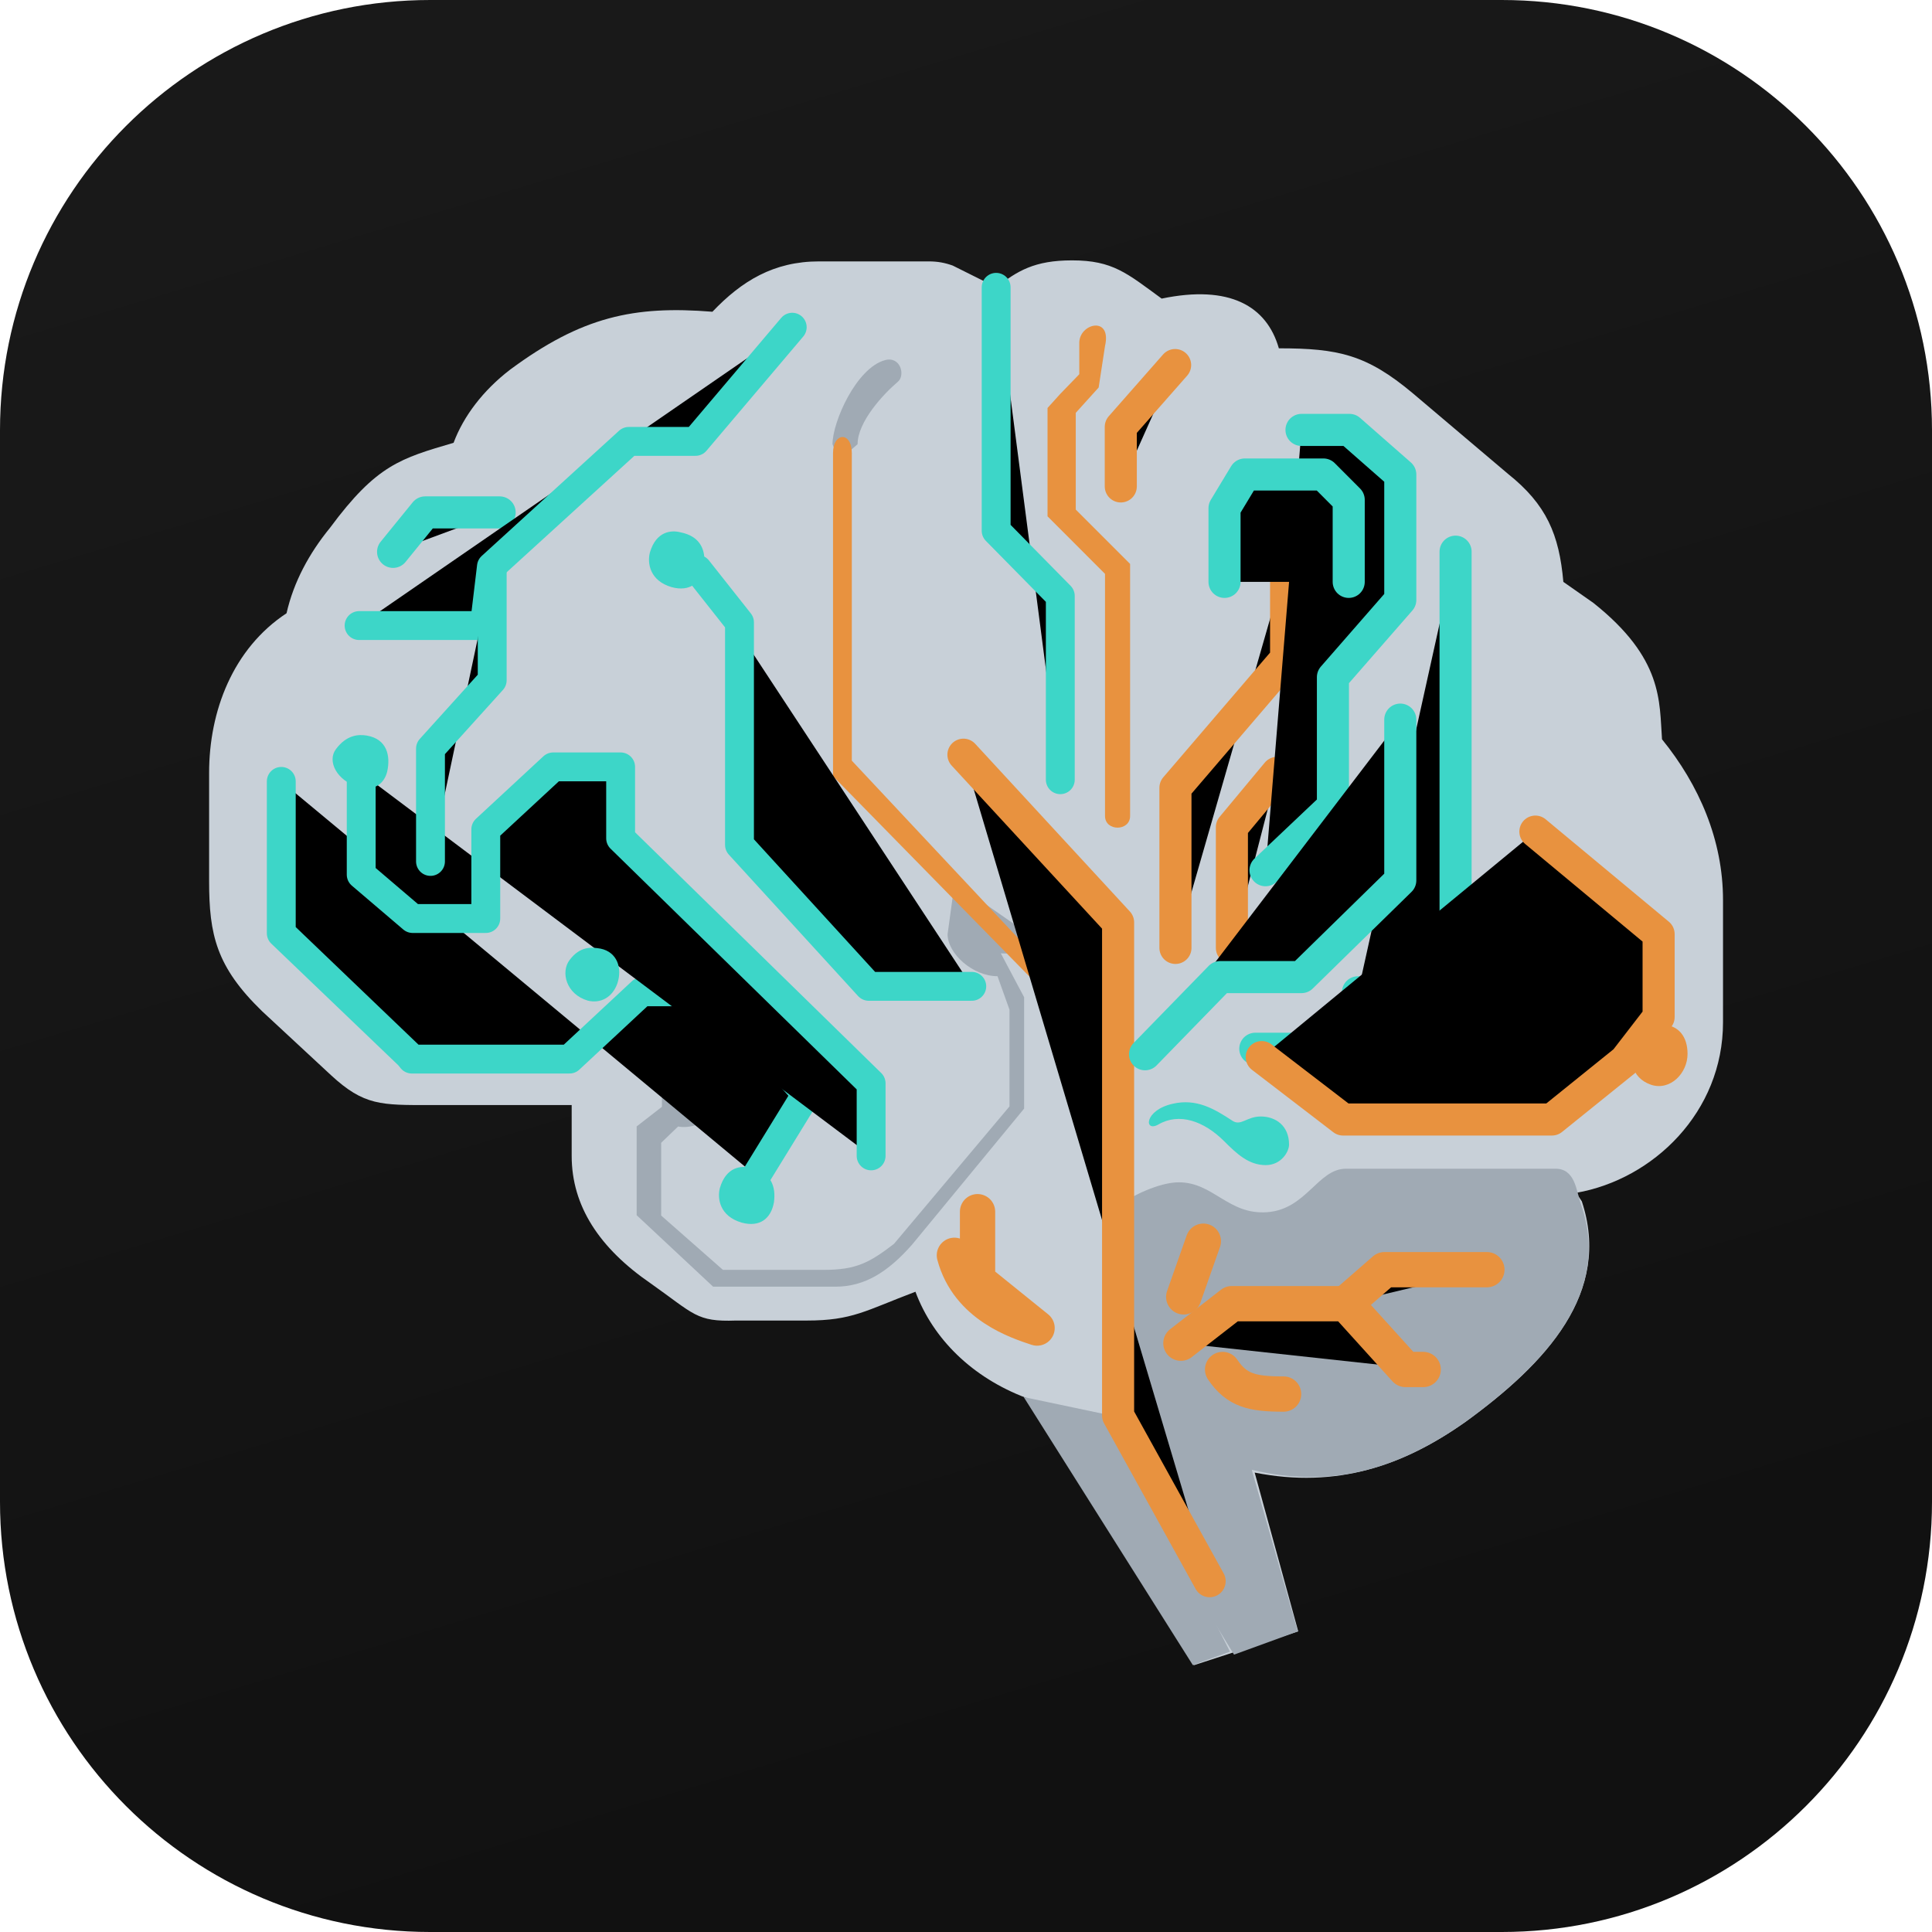
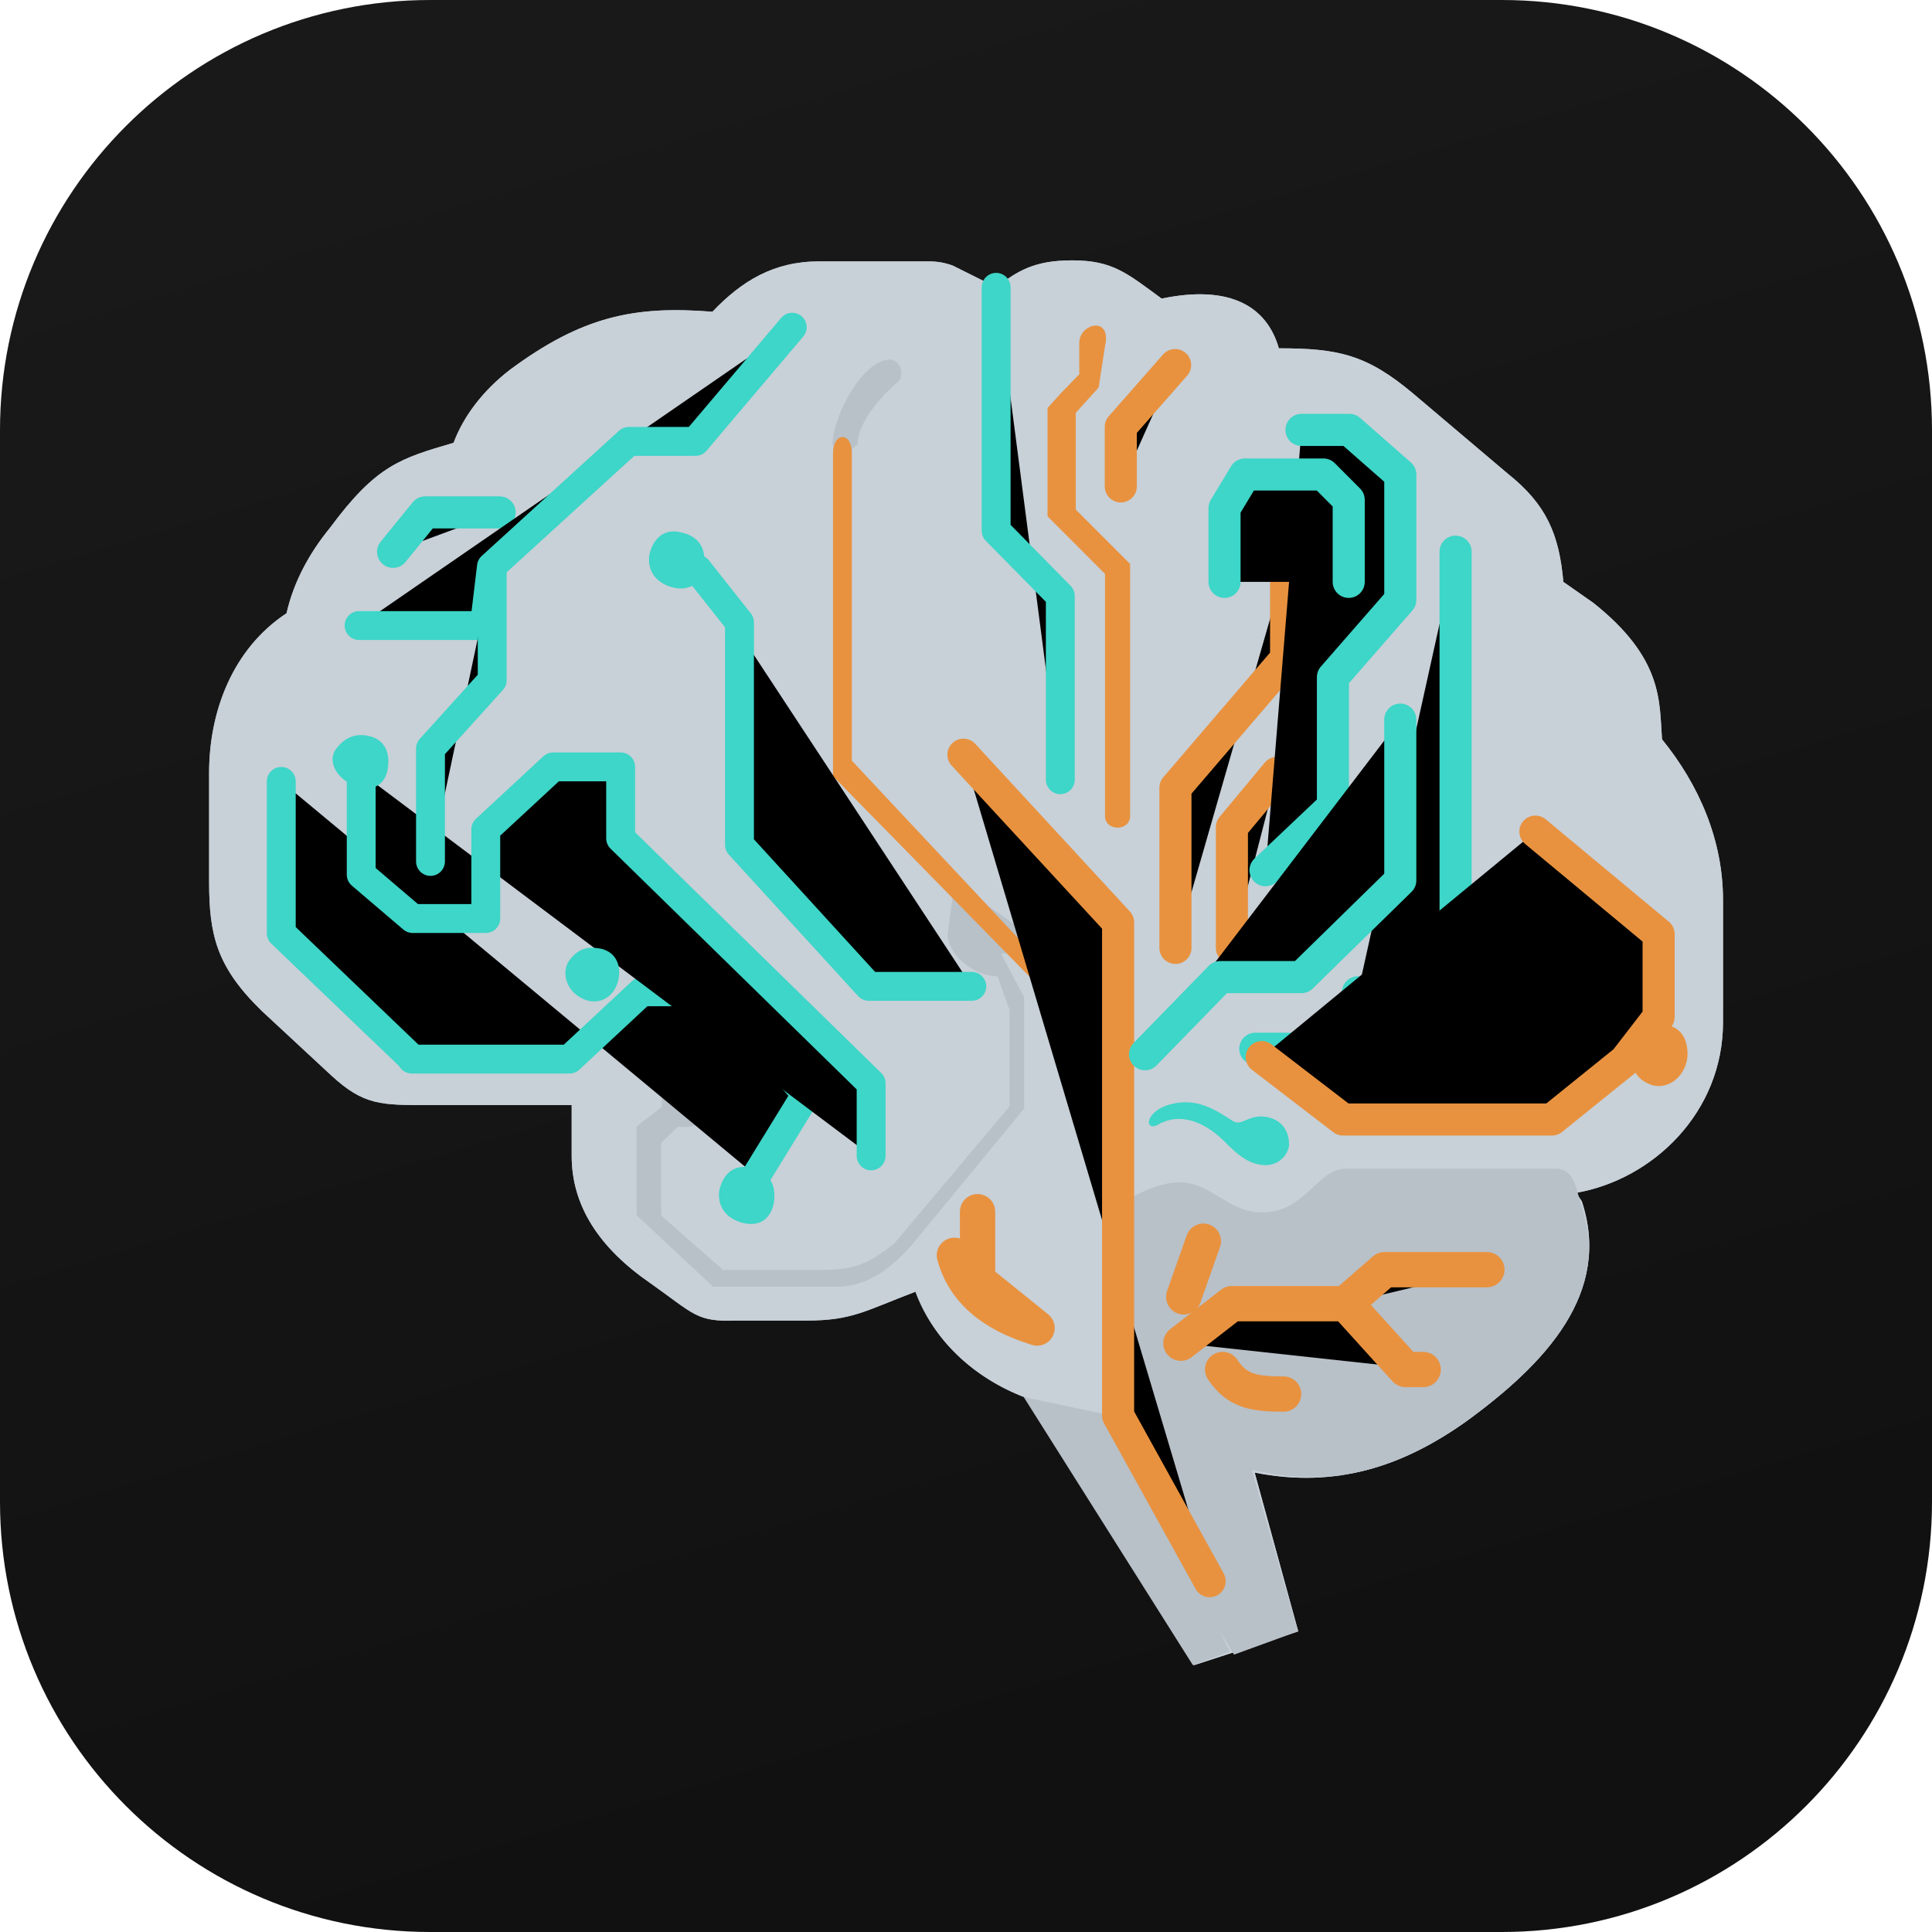
<svg xmlns="http://www.w3.org/2000/svg" width="1024" height="1024" viewBox="0 0 1024 1024">
  <defs>
    <linearGradient id="bg" x1="0" y1="0" x2="0.3" y2="1">
      <stop offset="0%" stop-color="#1a1a1a" />
      <stop offset="100%" stop-color="#111111" />
    </linearGradient>
  </defs>
  <rect width="1024" height="1024" rx="228" ry="228" fill="url(#bg)" />
  <g transform="translate(87, 87) scale(3.4)">
+     <path d="m233.5 89.66c-0.43-5.9 0.22-12.59-10.71-21.27l-4.67-3.27c-0.65-7.39-2.63-12.06-8.63-16.84l-14.86-12.58c-7.17-6-11.57-6.99-20.86-6.99-1.87-6.57-7.66-9.96-18.27-7.75-5.41-3.95-7.61-5.96-13.97-5.96-5.89 0-8.53 1.66-11.81 4.2l-6.79-3.39c-1.21-0.43-2.31-0.65-3.75-0.65h-17.09c-7.06 0-12.06 3.06-16.62 7.85-12.25-0.99-20.38 0.77-31.53 9.02-4.22 3.23-7.28 7.28-8.82 11.41-8.25 2.43-11.99 3.42-19.27 13.26-3.23 3.95-5.66 8.42-6.77 13.31-8.36 5.51-12.07 15.25-12.07 24.88v16.87c0 8.36 1.11 13.36 8.27 20.3l10.72 9.95c5.17 4.78 7.82 4.67 15.53 4.67h22v7.92c0 7.81 4.31 14.38 12.33 19.89 6.79 4.79 7.11 6 13.25 5.78h11.05c7.16 0 9.14-1.54 16.96-4.49 2.75 7.39 8.9 13.39 17.26 16.55l26.14 41.67 16.27-5.28-6.79-24.75c12.79 2.54 23.19-1.08 32.82-7.87 12.68-9.19 22.86-20.22 18.18-34.41l-0.88-1.33c12.03-2.1 22.89-12.6 22.89-26.57v-19.08c0-9.35-3.74-17.95-9.51-25.05z" fill="#b8c0c8" />
    <path d="m233.5 89.66c-0.43-5.9 0.22-12.59-10.71-21.27l-4.67-3.27c-0.65-7.39-2.63-12.06-8.63-16.84l-14.86-12.58c-7.17-6-11.57-6.99-20.86-6.99-1.87-6.57-7.66-9.96-18.27-7.75-5.41-3.95-7.61-5.96-13.97-5.96-5.89 0-8.53 1.66-11.81 4.2l-6.79-3.39c-1.21-0.43-2.31-0.65-3.75-0.65h-17.09c-7.06 0-12.06 3.06-16.62 7.85-12.25-0.99-20.38 0.77-31.53 9.02-4.22 3.23-7.28 7.28-8.82 11.41-8.25 2.43-11.99 3.42-19.27 13.26-3.23 3.95-5.66 8.42-6.77 13.31-8.36 5.51-12.07 15.25-12.07 24.88v16.87c0 8.36 1.11 13.36 8.27 20.3l10.72 9.95c5.17 4.78 7.82 4.67 15.53 4.67h22v7.92c0 7.81 4.31 14.38 12.33 19.89 6.79 4.79 7.11 6 13.25 5.78h11.05c7.16 0 9.14-1.54 16.96-4.49 2.75 7.39 8.9 13.39 17.26 16.55l26.14 41.67 16.27-5.28-6.79-24.75c12.79 2.54 23.19-1.08 32.82-7.87 12.68-9.19 22.86-20.22 18.18-34.41l-0.88-1.33c12.03-2.1 22.89-12.6 22.89-26.57v-19.08c0-9.35-3.74-17.95-9.51-25.05z" fill="#c8d0d8" />
-     <path d="m216.9 156.6h-32.66c-4.4 0-6.17 6.35-12.31 6.78-6.04 0.43-8.35-4.66-13.76-4.66-3.06 0-7.52 2.2-8.95 3.42l-1.98 38.19 19.54 32.02 9.94-3.62-7.17-25.19c13.24 3.16 23.64-0.67 33.27-7.46 12.68-9.19 22.97-20.32 17.97-34.16-0.65-1.98-0.87-5.32-3.89-5.32z" fill="#a0aab4" />
-     <path d="m134 192.2 26.36 41.78 5.8-2.09-15.95-31.26-1.21-48.29-11.93-30.7-13.84-9.63-1.1 8.03c0 3.05 3.94 6.55 7.78 6.55l1.87 5.22v15.08l-18.01 21.43c-3.84 2.95-5.92 4.05-10.93 4.05h-15.73l-9.63-8.47v-11.34l2.64-2.54c0.99 0.22 4.16 0.22 5.93-2.84 1.21-2.21 0.66-5.59-2.4-6.8-2.86-1.11-5.61 0.76-6.05 3.51v3.06l-3.94 3.06v13.84l11.92 11.14h19.08c4.57 0 8.2-2.32 11.93-6.55l17.47-21.21v-17.36l-3.63-6.84 6.26 0.17 9.52 9.84 0.8 27.79 0.1 34.13-13.11-2.76z" fill="#a0aab4" />
-     <path d="m108.1 43.66c0-3.51 4.05-7.85 6.26-9.72 1.22-0.99 0.45-4.04-1.98-3.39-4.46 1.21-8.19 9.6-8.19 13.11l0.99 2.53 2.92-2.53z" fill="#a0aab4" />
+     <path d="m216.9 156.6h-32.66c-4.4 0-6.17 6.35-12.31 6.78-6.04 0.43-8.35-4.66-13.76-4.66-3.06 0-7.52 2.2-8.95 3.42l-1.98 38.19 19.54 32.02 9.94-3.62-7.17-25.19c13.24 3.16 23.64-0.67 33.27-7.46 12.68-9.19 22.97-20.32 17.97-34.16-0.65-1.98-0.87-5.32-3.89-5.32z" fill="#b8c0c8" />
+     <path d="m134 192.2 26.36 41.78 5.8-2.09-15.95-31.26-1.21-48.29-11.93-30.7-13.84-9.63-1.1 8.03c0 3.05 3.94 6.55 7.78 6.55l1.87 5.22v15.08l-18.01 21.43c-3.84 2.95-5.92 4.05-10.93 4.05h-15.73l-9.63-8.47v-11.34l2.64-2.54c0.99 0.22 4.16 0.22 5.93-2.84 1.21-2.21 0.66-5.59-2.4-6.8-2.86-1.11-5.61 0.76-6.05 3.51v3.06l-3.94 3.06v13.84l11.92 11.14h19.08c4.57 0 8.2-2.32 11.93-6.55l17.47-21.21v-17.36l-3.63-6.84 6.26 0.17 9.52 9.84 0.8 27.79 0.1 34.13-13.11-2.76z" fill="#b8c0c8" />
+     <path d="m108.1 43.66c0-3.51 4.05-7.85 6.26-9.72 1.22-0.99 0.45-4.04-1.98-3.39-4.46 1.21-8.19 9.6-8.19 13.11l0.99 2.53 2.92-2.53z" fill="#b8c0c8" />
    <path d="m107.2 45.04v47.95l30.91 32.99v3.95l-33.84-34.52v-50.37c0-3.28 2.93-3.39 2.93 0z" fill="#E8923F" />
    <path d="m124.6 92.06 24.11 26.14v76.89l14.27 25.81" stroke="#E8923F" stroke-linecap="round" stroke-linejoin="round" stroke-width="5" />
    <path d="m139.7 35.81 2.96-3.06v-4.89c0-3.06 5.11-4.28 4.01 0.5l-0.99 6.46-3.57 3.95v15.08l8.47 8.47v39.29c0 2.43-3.91 2.43-3.91 0v-37.74l-8.96-8.97v-16.89l1.99-2.2z" fill="#E8923F" />
    <path d="m157.6 31.32-8.47 9.63v9.29" stroke="#E8923F" stroke-linecap="round" stroke-linejoin="round" stroke-width="5" />
    <path d="m174.9 62.21v14.86l-17.25 20.14v24.97" stroke="#E8923F" stroke-linecap="round" stroke-linejoin="round" stroke-width="5" />
    <path d="m173.5 94.89-7.05 8.47v18.82" stroke="#E8923F" stroke-linecap="round" stroke-linejoin="round" stroke-width="5" />
    <path d="m177.3 41.43h7.48l7.92 6.95v19.56l-10.5 12.03v20.15l-10.51 9.95" stroke="#3DD6C8" stroke-linecap="round" stroke-linejoin="round" stroke-width="5" />
    <path d="m165.3 65.12v-11.49l3.17-5.25h12.25l3.94 3.95v12.79" stroke="#3DD6C8" stroke-linecap="round" stroke-linejoin="round" stroke-width="5" />
    <path d="m170.1 137.9h28.93l16.47-17.8" stroke="#3DD6C8" stroke-linecap="round" stroke-linejoin="round" stroke-width="5" />
    <path d="m186.1 129.1h7.61l7.61-8.47v-60.22" stroke="#3DD6C8" stroke-linecap="round" stroke-linejoin="round" stroke-width="5" />
    <path d="m192.7 86.59v25.07l-15.4 15.07h-12.68l-11.71 12.03" stroke="#3DD6C8" stroke-linecap="round" stroke-linejoin="round" stroke-width="5" />
    <path d="m171.1 139.2 12.68 9.73h32.56l11.4-9.19 5.23-6.78v-12.94l-19.21-15.97" stroke="#E8923F" stroke-linecap="round" stroke-linejoin="round" stroke-width="5" />
    <path d="m233.2 134.1c2.95 0 4.28 1.97 4.28 4.6 0 3.06-2.75 5.8-5.7 4.81-3.17-1.1-3.6-4.28-2.28-6.71 0.99-1.75 2.16-2.7 3.7-2.7z" fill="#E8923F" />
    <path d="m155 149.7c3.22-1.87 7.06-0.56 10.23 2.6 1.98 1.98 3.85 3.74 6.49 3.74 2.43 0 3.64-2.09 3.64-3.2 0-2.95-2.09-4.38-4.41-4.38-2.2 0-3.08 1.54-4.41 0.67-2.85-1.87-5.6-3.52-9.34-2.65-4.46 1.01-4.46 4.52-2.2 3.22z" fill="#3DD6C8" />
    <path d="m129.7 19.2v37.95l10 10.16v28.65" stroke="#3DD6C8" stroke-linecap="round" stroke-linejoin="round" stroke-width="4.5" />
    <path d="m35.69 60.44 5-6.15h11.61" stroke="#3DD6C8" stroke-linecap="round" stroke-linejoin="round" stroke-width="5" />
    <path d="m30.39 71.93h19.53l1.1-9.19 21.41-19.52h10.4l15.08-17.8" stroke="#3DD6C8" stroke-linecap="round" stroke-linejoin="round" stroke-width="4.5" />
    <path d="m18.26 96.22v23.67l19.92 19.08 0.43 0.54h24.58l11.26-10.49h11.6l14.05 15.97-7.82 12.72" stroke="#3DD6C8" stroke-linecap="round" stroke-linejoin="round" stroke-width="4.5" />
    <path d="m30.72 94.9v15.86l8.02 6.84h11.4v-13.9l10.51-9.74h10.51v11.14l39.05 38.19v11.31" stroke="#3DD6C8" stroke-linecap="round" stroke-linejoin="round" stroke-width="4.5" />
    <path d="m30.28 97.1c-3.38-0.99-4.92-4.05-3.49-5.92 1.65-2.21 3.49-2.32 4.81-2.1 3.17 0.55 3.71 3.19 3.17 5.62-0.43 1.74-1.86 3.13-4.49 2.4z" fill="#3DD6C8" />
    <path d="m66.05 130.4c-3.39-0.99-4.27-4.47-2.84-6.34 1.65-2.21 3.49-1.99 4.81-1.77 2.64 0.54 3.41 3.08 2.64 5.4-0.76 2.21-2.64 3.2-4.61 2.71z" fill="#3DD6C8" />
    <path d="m79.11 65.94c-3.39-0.99-3.82-3.73-3.39-5.39 0.99-3.39 3.39-3.5 4.71-3.17 3.39 0.65 4.04 3.06 3.72 5.37-0.44 2.53-2.2 3.96-5.04 3.19z" fill="#3DD6C8" />
    <path d="m90.02 165c-3.39-0.99-3.82-3.73-3.39-5.38 0.99-3.39 3.39-3.5 4.71-3.17 3.39 0.65 4.04 3.06 3.72 5.38-0.44 2.53-2.2 3.95-5.04 3.17z" fill="#3DD6C8" />
    <path d="m41.52 108.7v-17.59l9.62-10.65v-17.13" stroke="#3DD6C8" stroke-linecap="round" stroke-linejoin="round" stroke-width="4.5" />
    <path d="m83.17 63.18 6.52 8.25v34.69l20.15 22.05h16.06" stroke="#3DD6C8" stroke-linecap="round" stroke-linejoin="round" stroke-width="4.5" />
    <path d="m126.8 163.3v10.65l9.28 7.49c-2.95-0.99-10.77-3.42-12.89-11.34" stroke="#E8923F" stroke-linecap="round" stroke-linejoin="round" stroke-width="5.5" />
    <path d="m162 167.9-3.06 8.68" stroke="#E8923F" stroke-linecap="round" stroke-linejoin="round" stroke-width="5.5" />
    <path d="m158.5 183.8 7.93-6.16h17.8l9.29 10.26h2.75" stroke="#E8923F" stroke-linecap="round" stroke-linejoin="round" stroke-width="5.5" />
    <path d="m184.2 177.6 6.04-5.26h15.96" stroke="#E8923F" stroke-linecap="round" stroke-linejoin="round" stroke-width="5.5" />
    <path d="m165 187.9c2.21 3.28 4.64 3.83 9.51 3.83" stroke="#E8923F" stroke-linecap="round" stroke-linejoin="round" stroke-width="5.5" />
  </g>
</svg>
